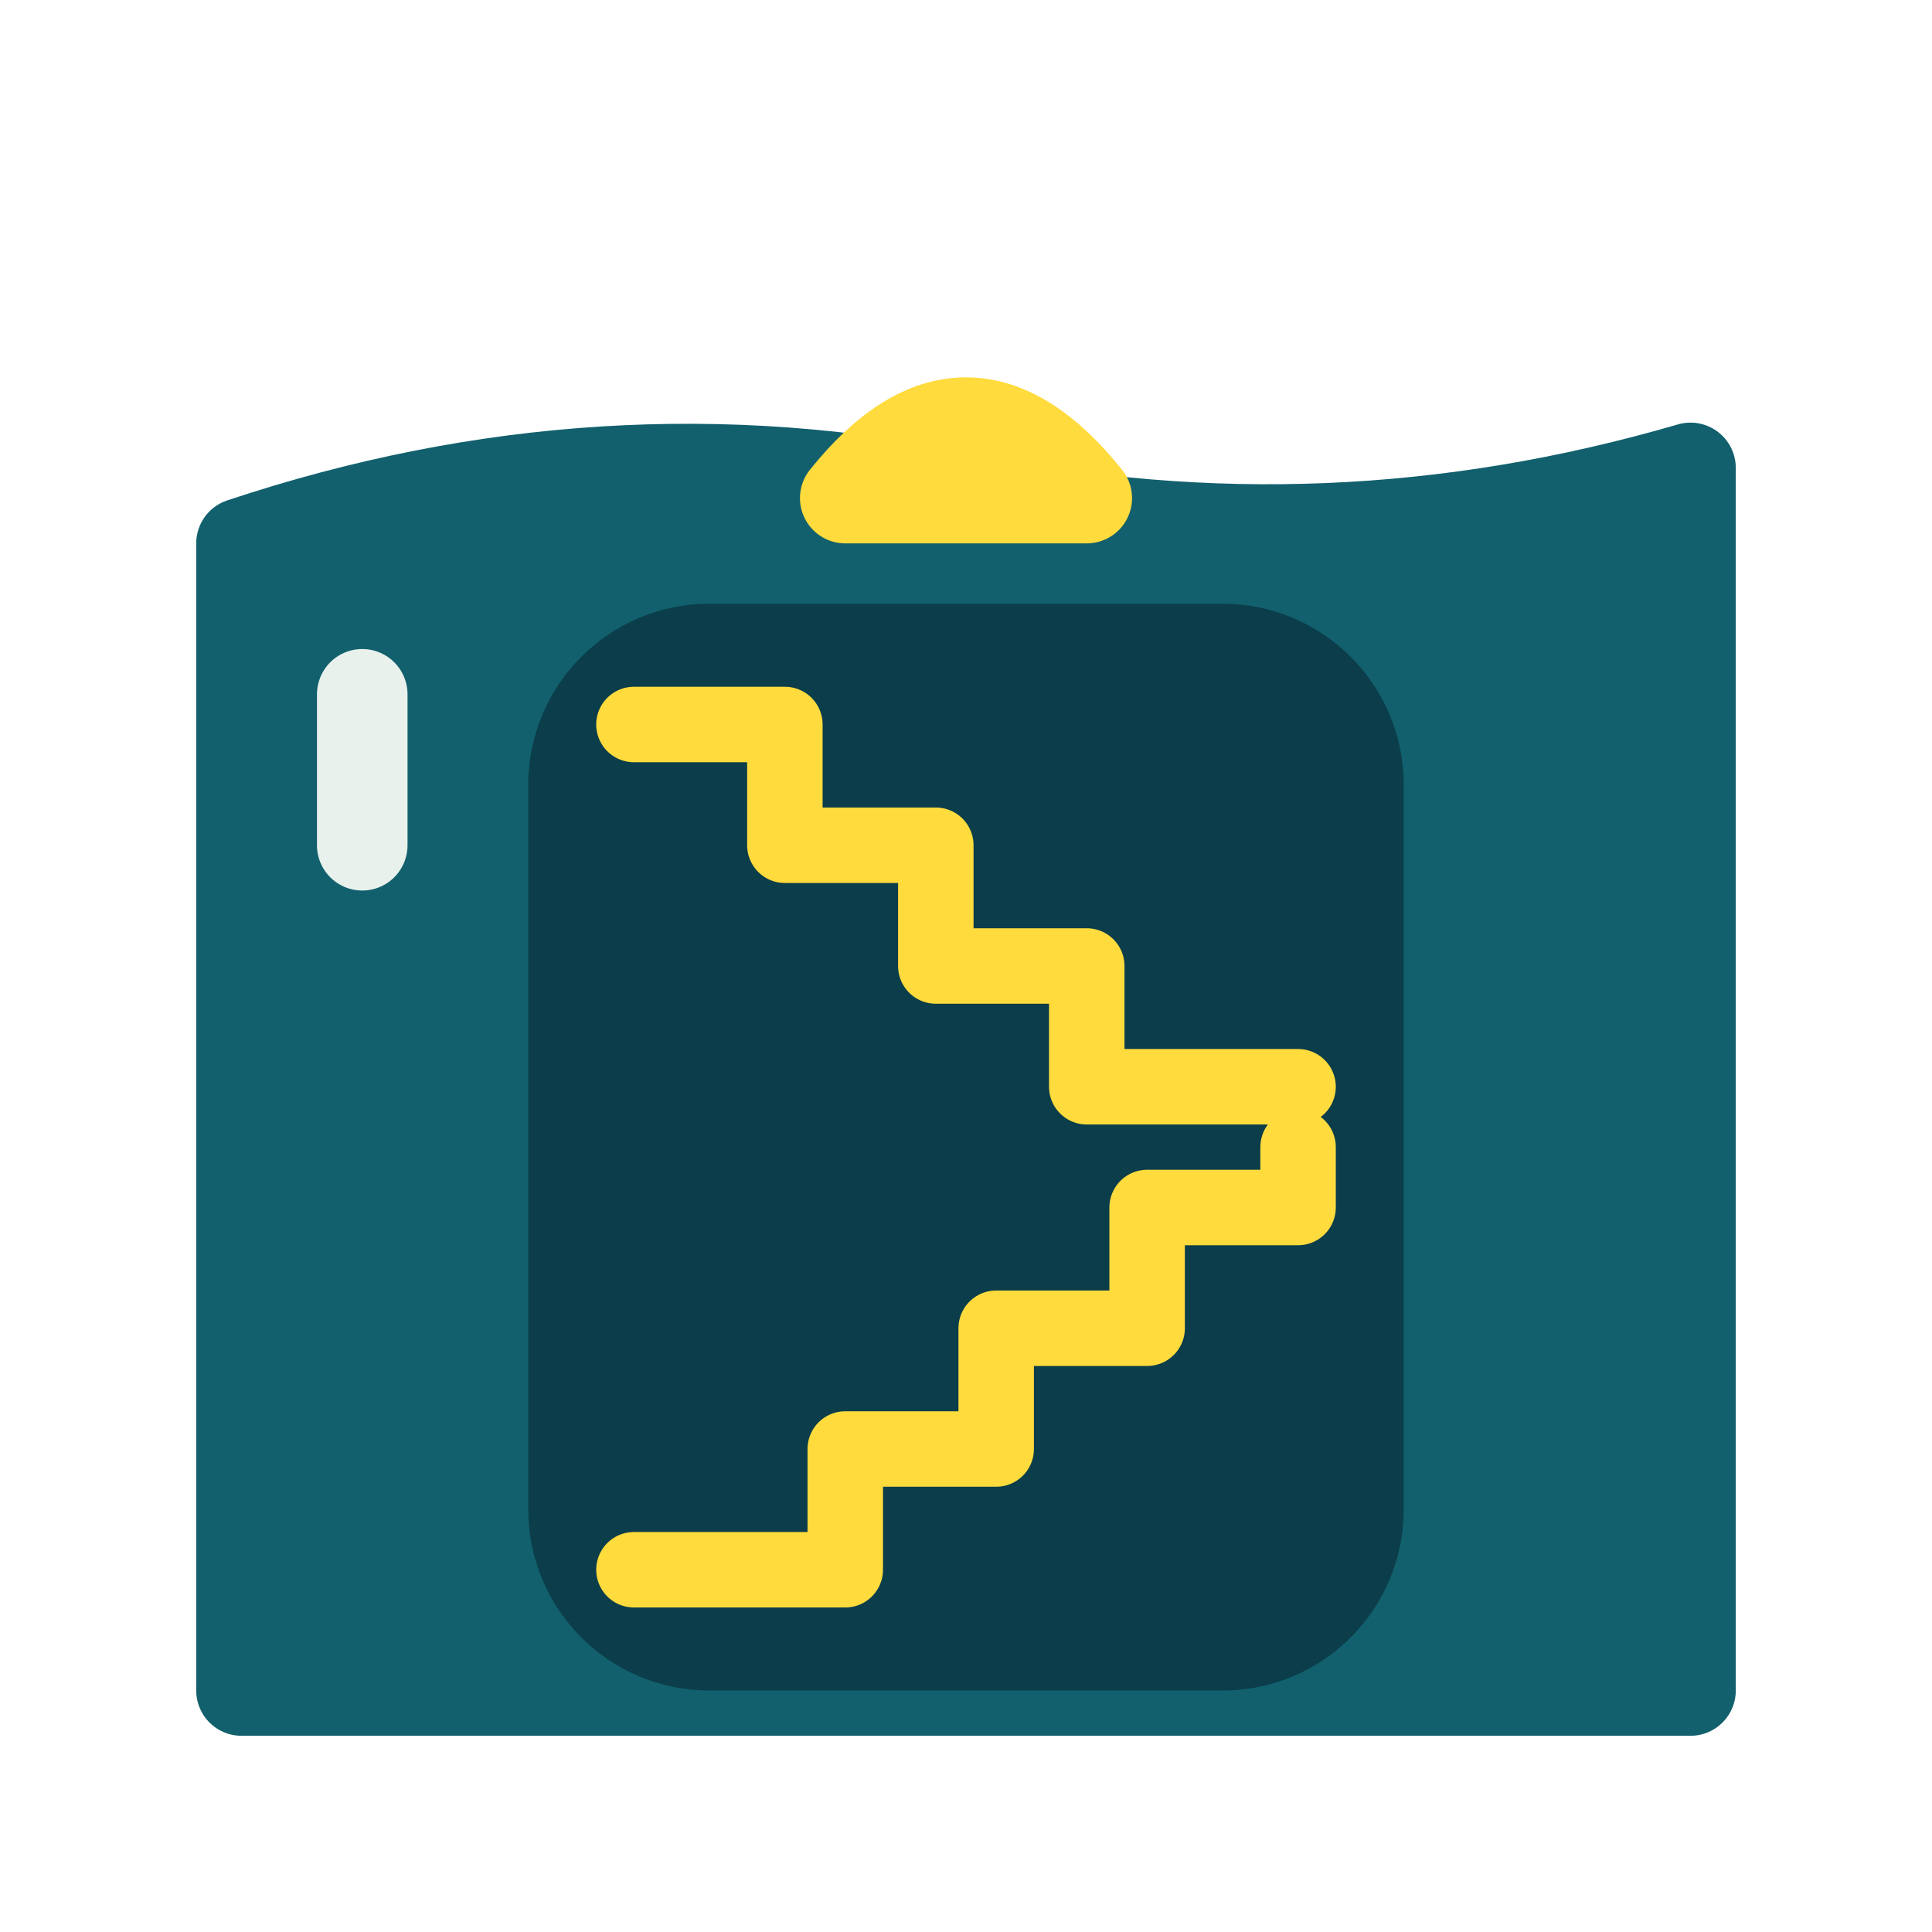
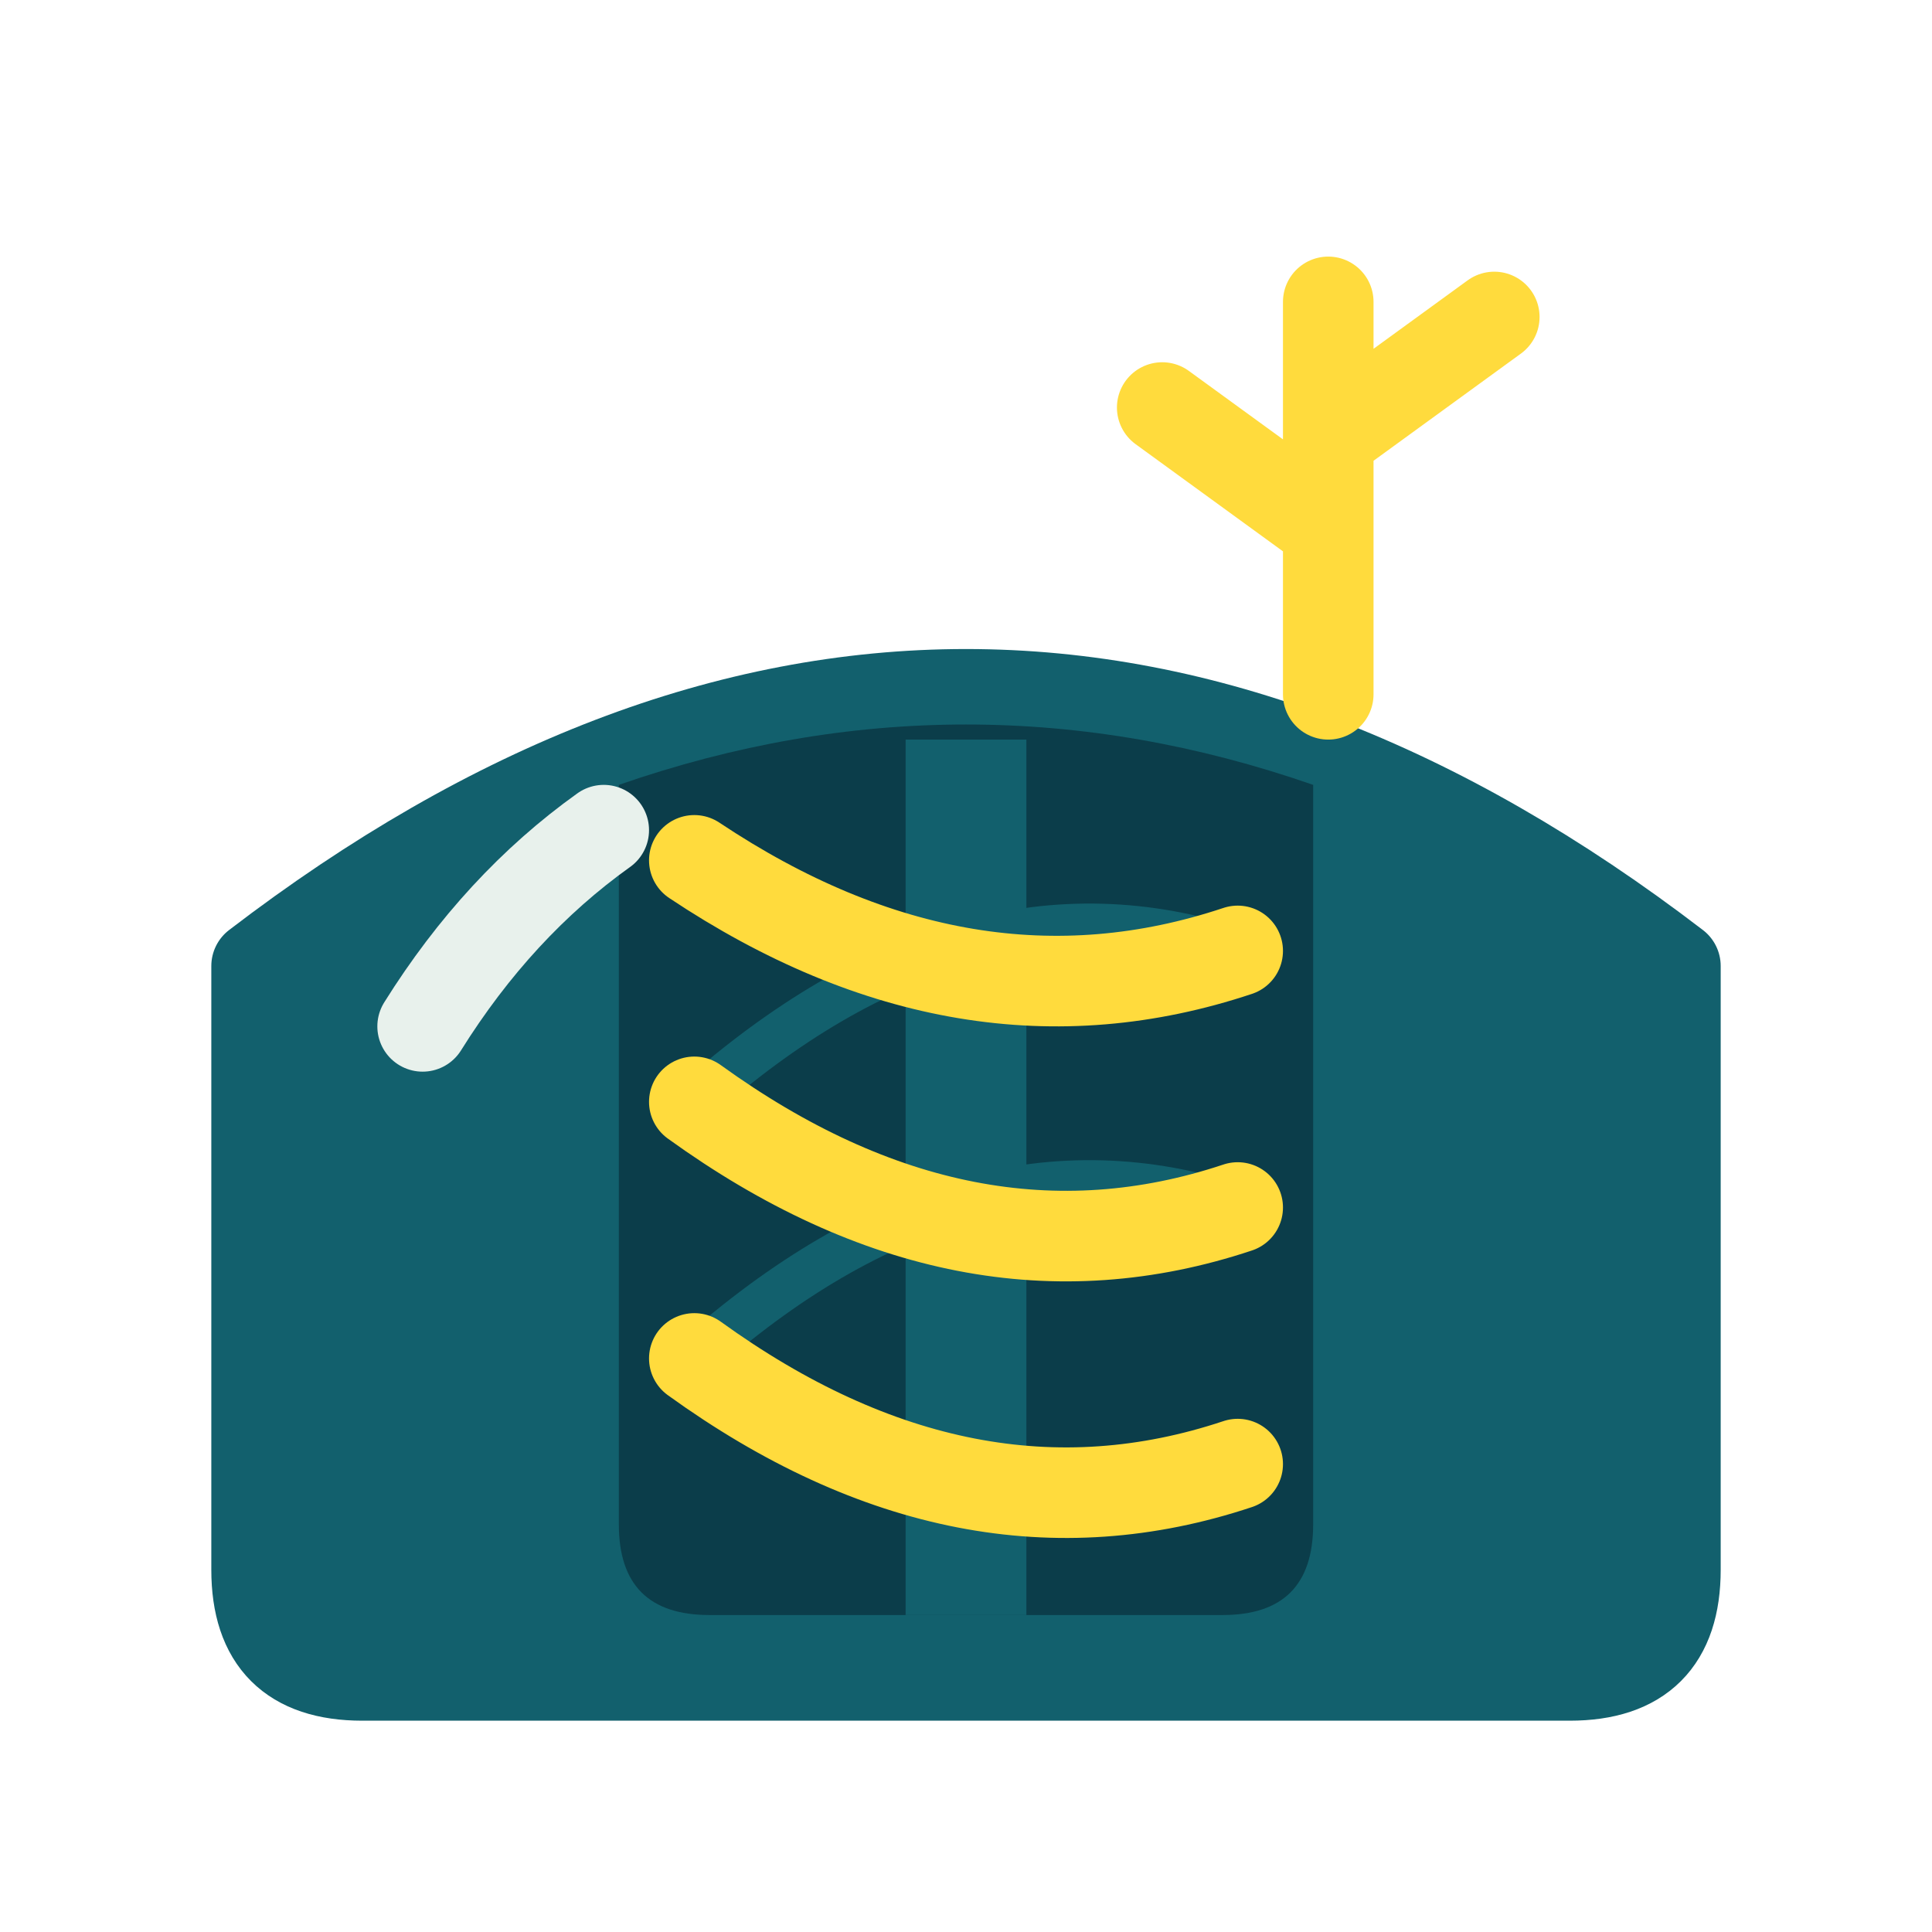
<svg xmlns="http://www.w3.org/2000/svg" viewBox="0 0 256 256" role="img" aria-label="Silo">
-   <path d="M32 72Q80 56 128 66Q176 76 224 62V224H32Z" fill="#12606D" stroke="#12606D" stroke-width="12" stroke-linejoin="round" />
-   <path d="M112 66Q128 46 144 66Z" fill="#FFDB3D" stroke="#FFDB3D" stroke-width="12" stroke-linejoin="round" />
-   <rect x="70" y="80" width="116" height="144" rx="24" fill="#0B3D4A" />
-   <path d="M84 96H104V112H124V128H144V144H172" stroke="#FFDB3D" stroke-width="10" stroke-linecap="round" stroke-linejoin="round" fill="none" />
-   <path d="M172 152V160H152V176H132V192H112V208H84" stroke="#FFDB3D" stroke-width="10" stroke-linecap="round" stroke-linejoin="round" fill="none" />
-   <path d="M48 92V112" stroke="#E8F1EC" stroke-width="12" stroke-linecap="round" stroke-linejoin="round" fill="none" />
+   <path d="M34 128Q128 56 222 128V208Q222 222 208 222H48Q34 222 34 208Z" fill="#12606D" stroke="#12606D" stroke-width="12" stroke-linejoin="round" />
+   <path d="M176 92V40M176 58L198 42M176 70L154 54" stroke="#FFDB3D" stroke-width="12" stroke-linecap="round" stroke-linejoin="round" fill="none" />
+   <path d="M82 104Q128 88 174 104V202Q174 214 162 214H94Q82 214 82 202Z" fill="#0B3D4A" />
+   <path d="M164 126Q128 114 92 146M164 160Q128 148 92 180" stroke="#12606D" stroke-width="6" stroke-linecap="round" fill="none" />
+   <rect x="120" y="98" width="16" height="116" fill="#12606D" />
+   <path d="M92 114Q128 138 164 126M92 146Q128 172 164 160M92 180Q128 206 164 194" stroke="#FFDB3D" stroke-width="12" stroke-linecap="round" fill="none" />
+   <path d="M56 136Q66 120 80 110" stroke="#E8F1EC" stroke-width="12" stroke-linecap="round" fill="none" />
</svg>
